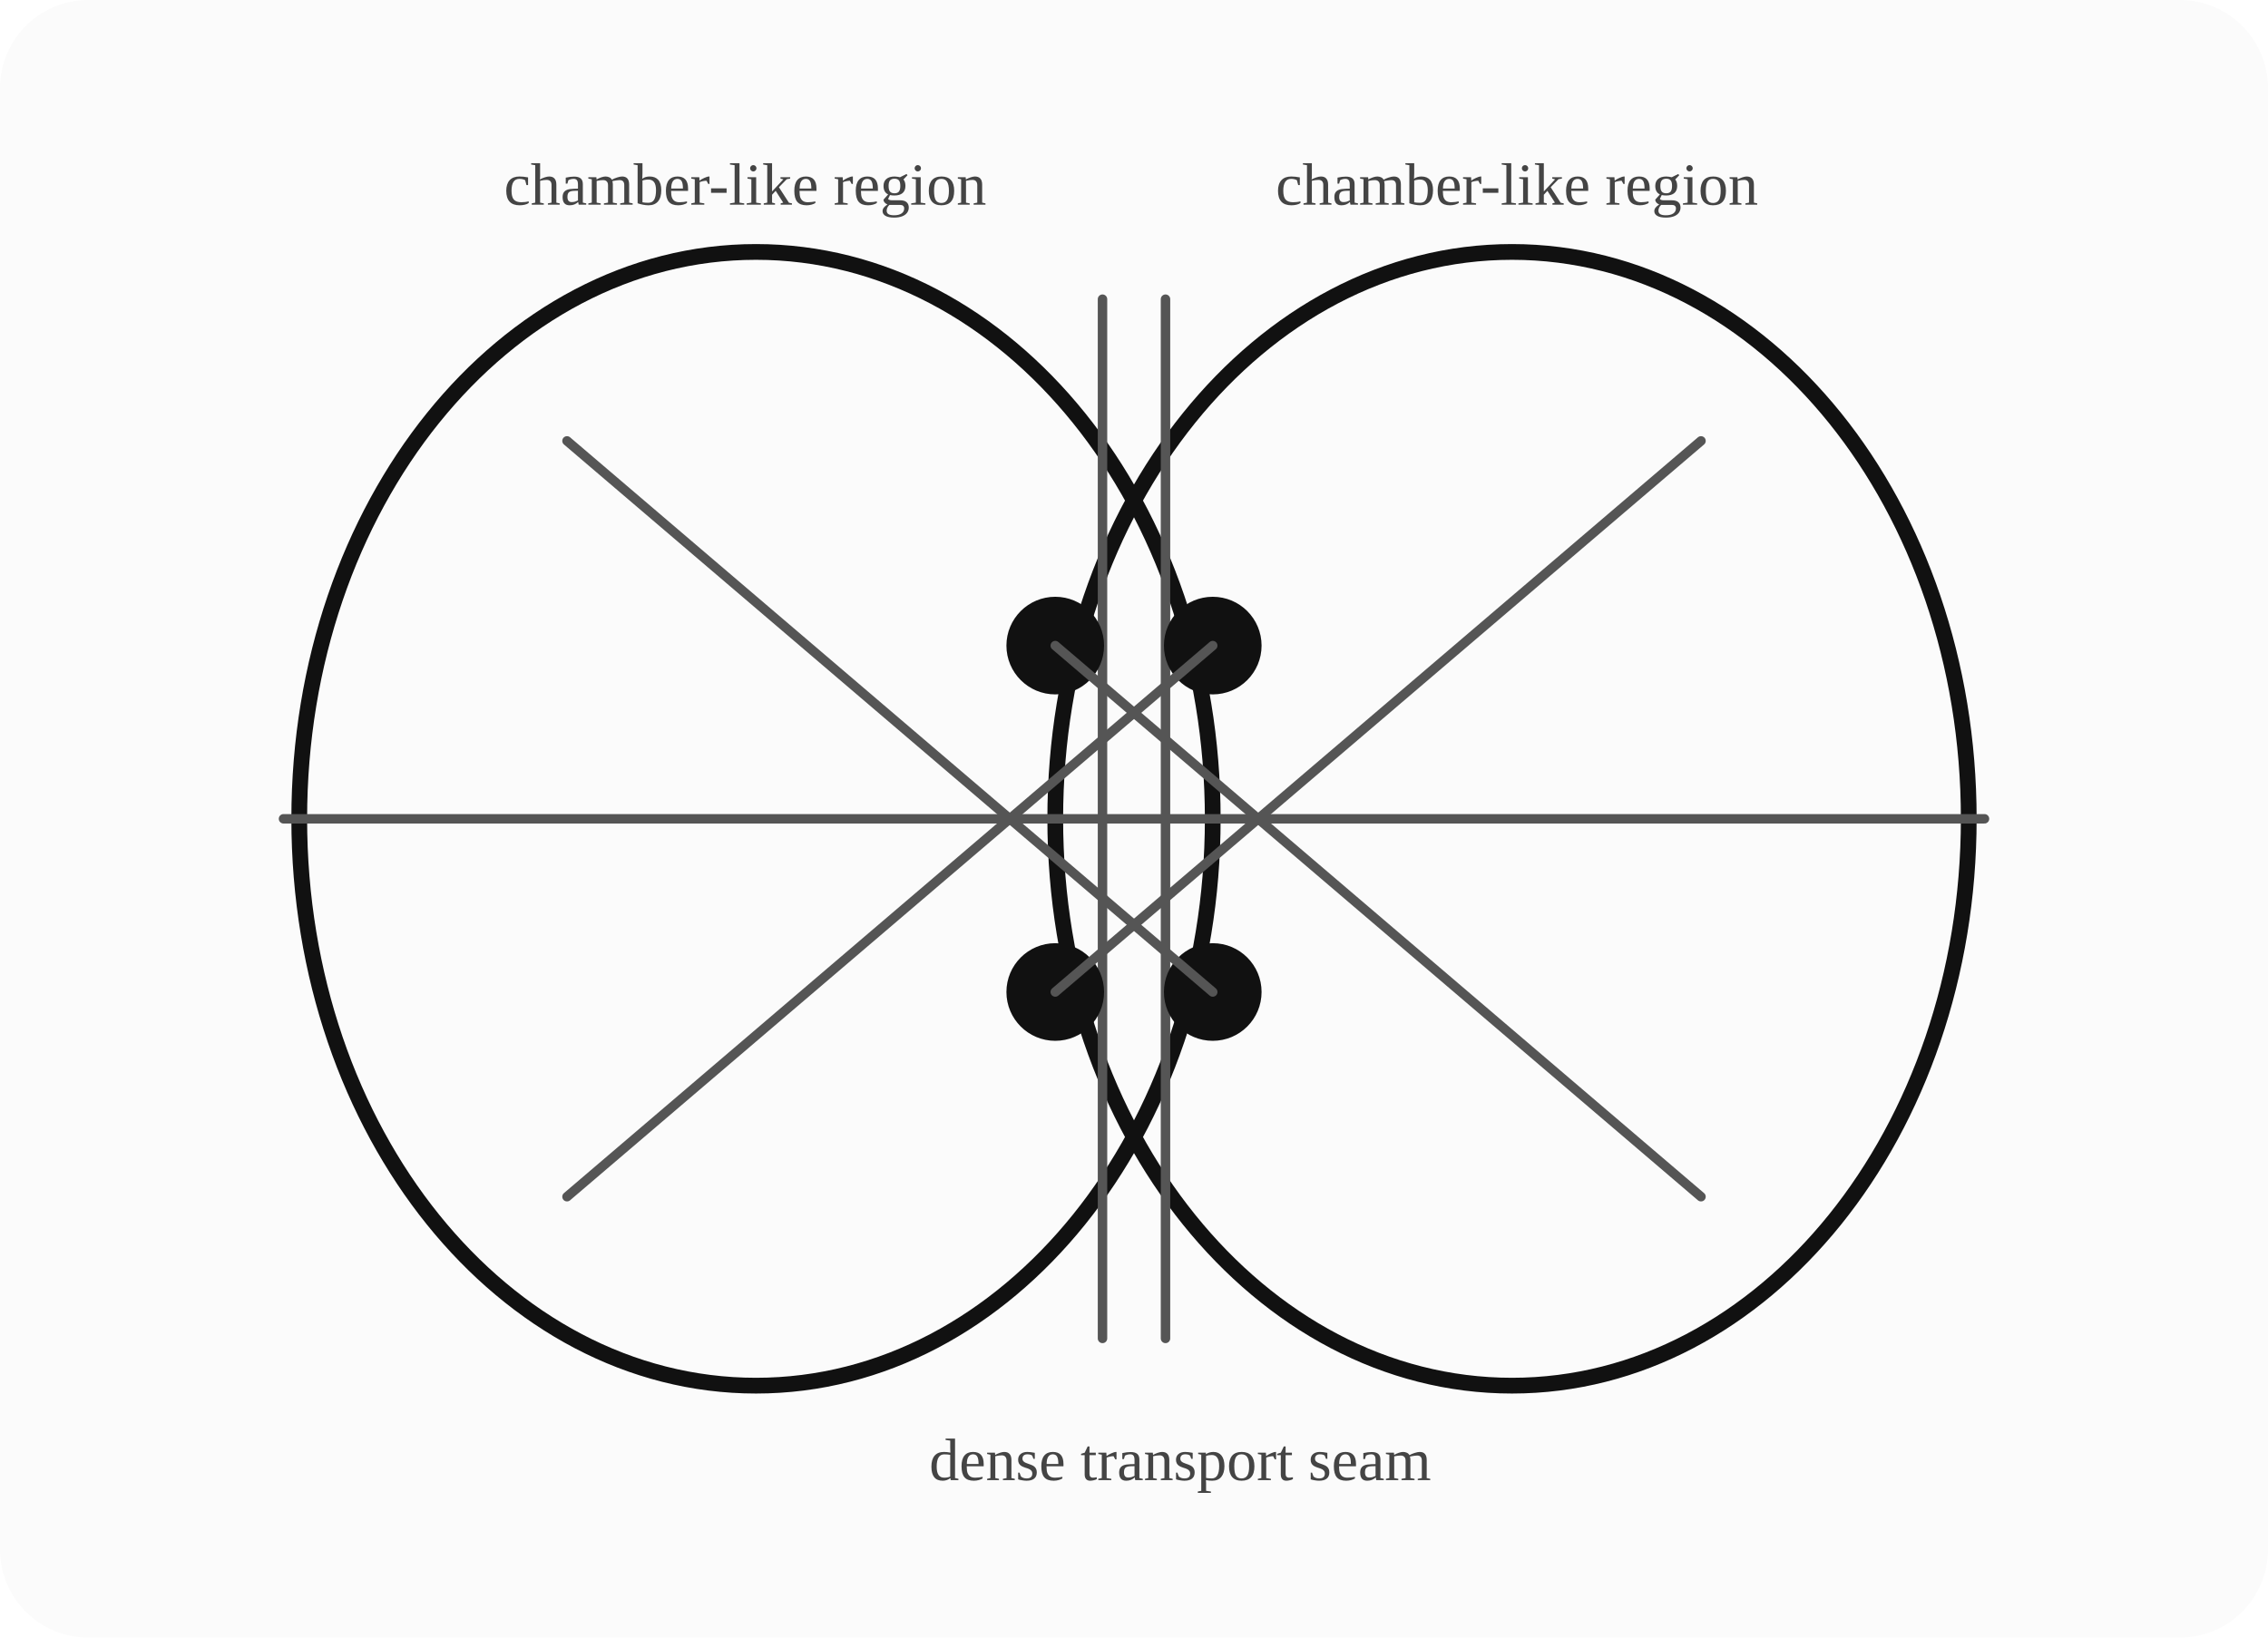
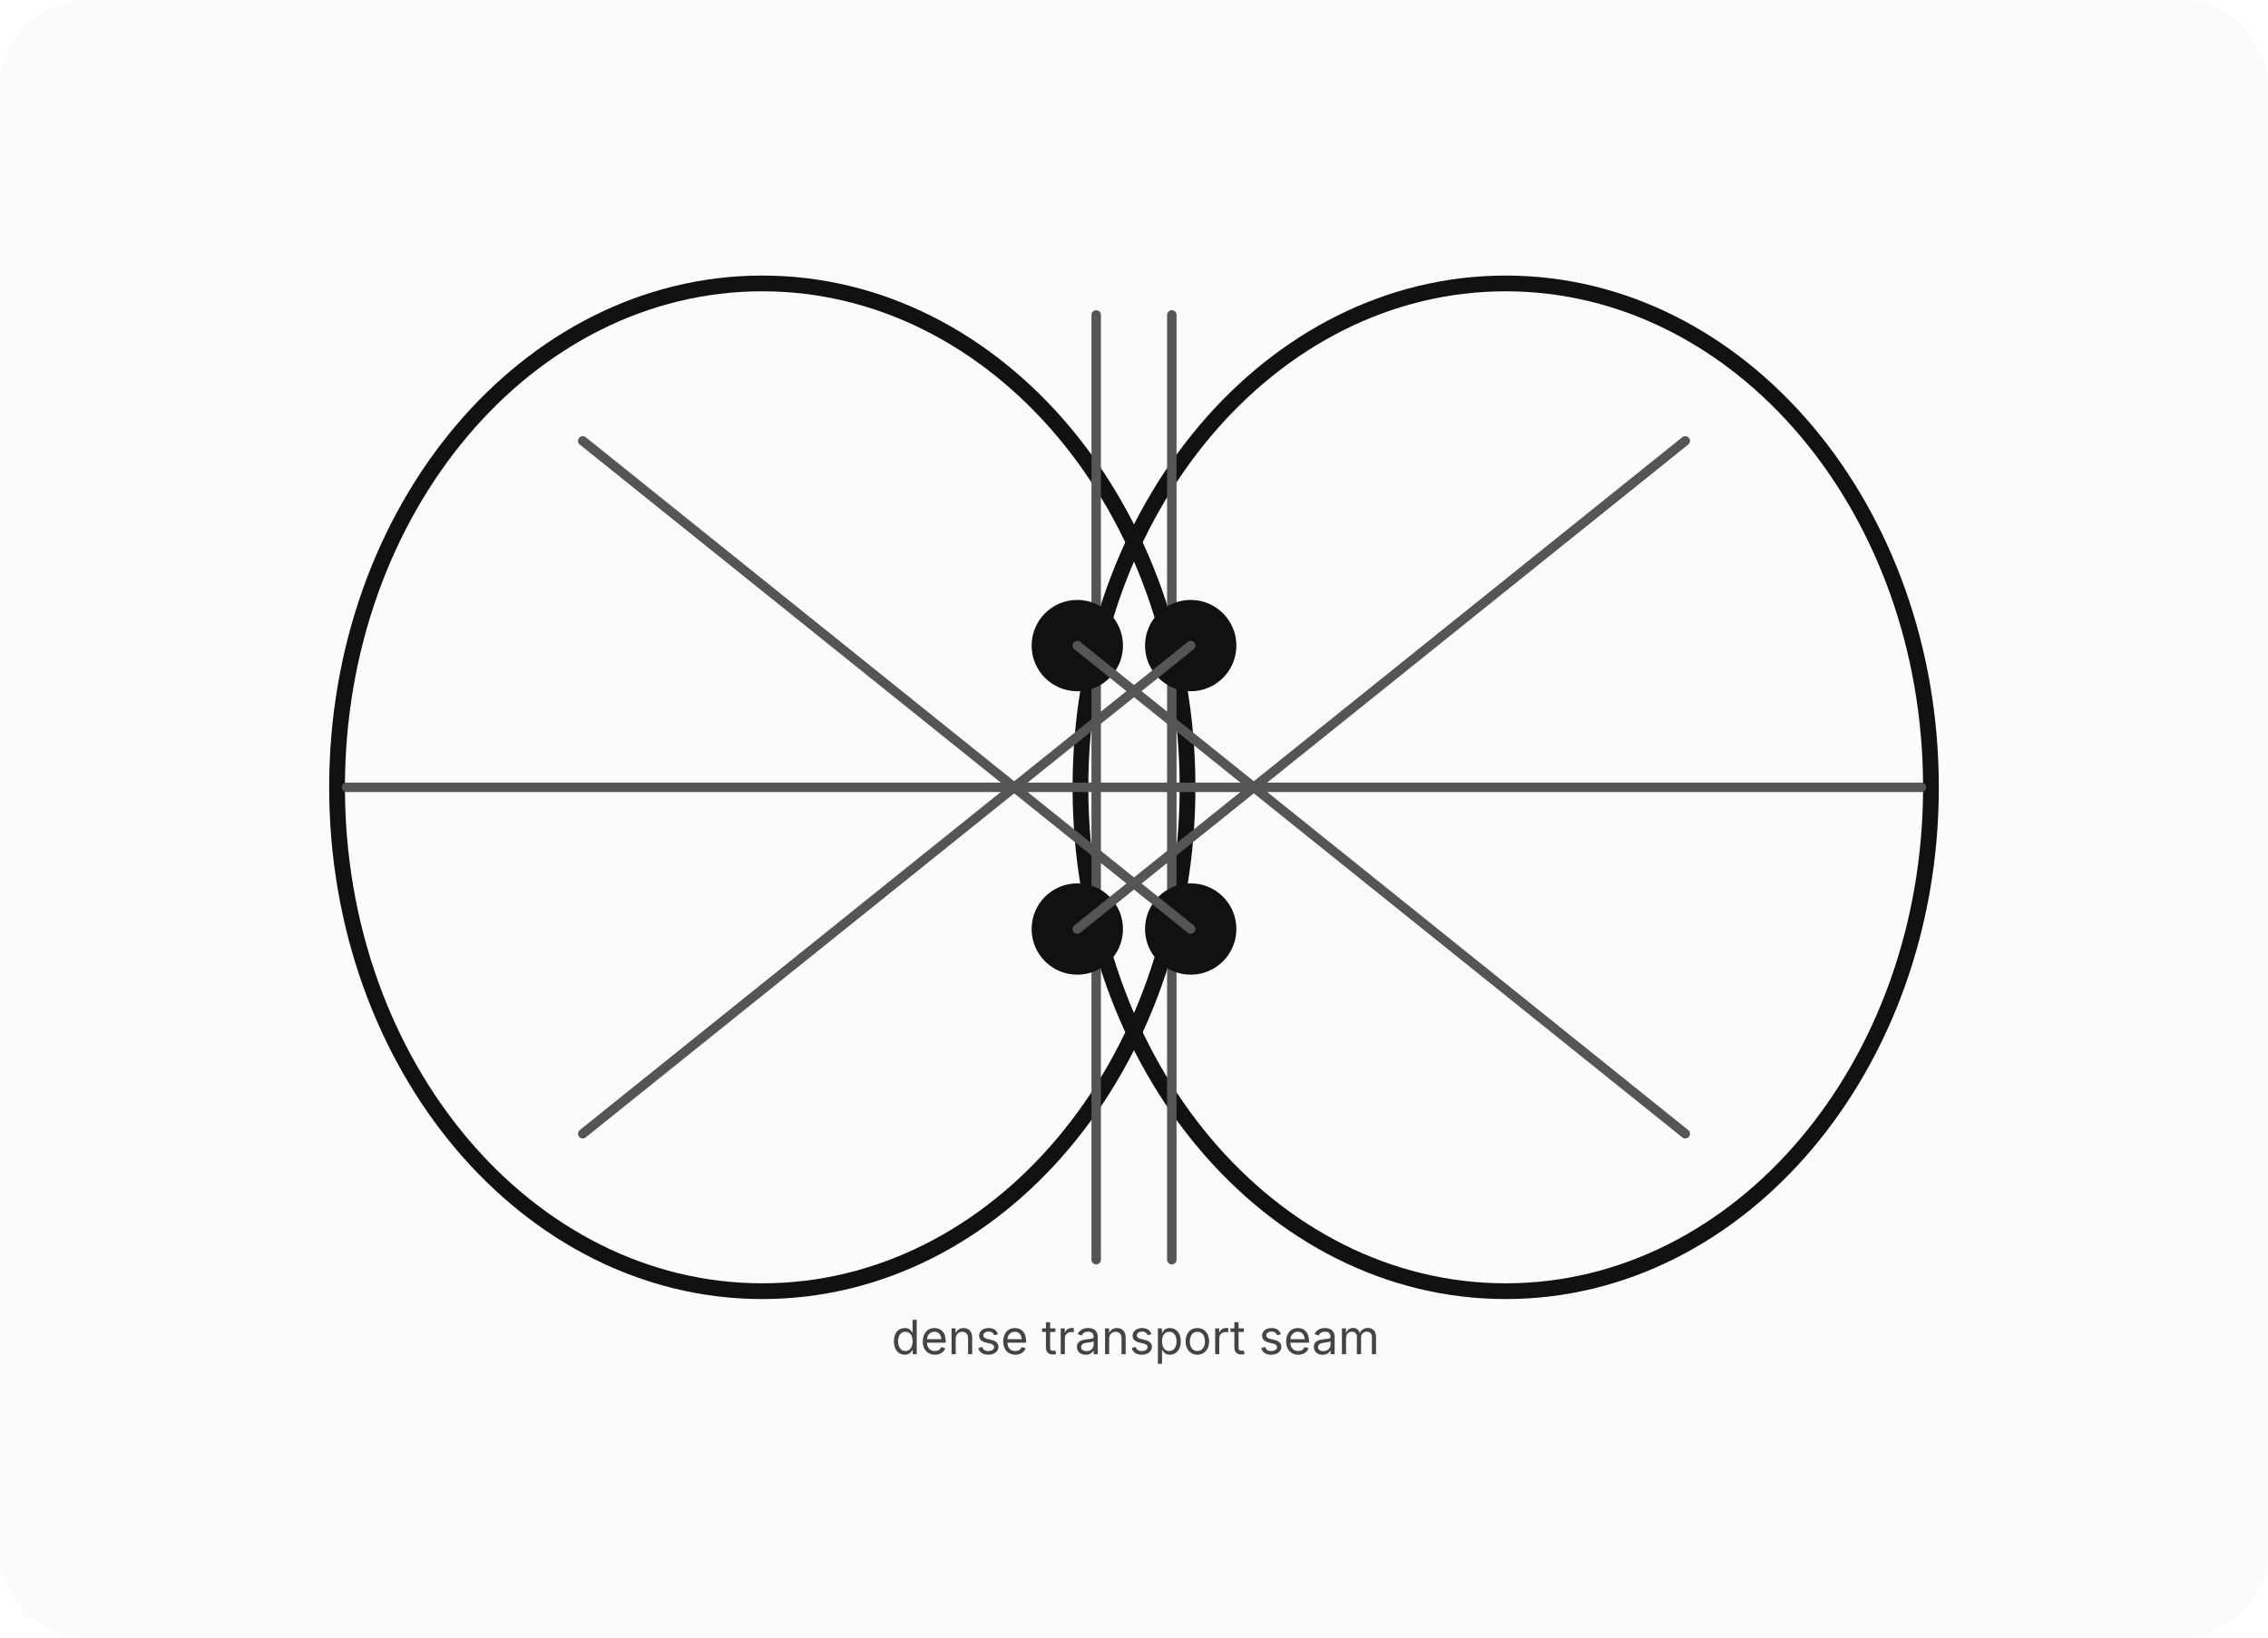
<svg xmlns="http://www.w3.org/2000/svg" viewBox="0 0 720 520" role="img">
  <style>
    .bg { fill: #fbfbfb; }
    .line { fill: none; stroke: #111; stroke-width: 5; stroke-linecap: round; stroke-linejoin: round; }
    .thin { fill: none; stroke: #555; stroke-width: 3; stroke-linecap: round; stroke-linejoin: round; }
    .dash { fill: none; stroke: #777; stroke-width: 3; stroke-dasharray: 9 8; stroke-linecap: round; stroke-linejoin: round; }
    .soft { fill: #f1f1f1; stroke: #555; stroke-width: 3; }
    .mem { fill: none; stroke: #777; stroke-width: 34; stroke-linecap: round; }
    .node { fill: #111; stroke: #111; stroke-width: 3; }
    .open { fill: #fbfbfb; stroke: #111; stroke-width: 5; }
-     .accent { fill: #dcdcdc; stroke: #111; stroke-width: 4; }
-     .label { font-family: system-ui, -apple-system, BlinkMacSystemFont, "Segoe UI", sans-serif; font-size: 24px; fill: #222; }
-     .small { font-size: 19px; fill: #444; }
-     .tiny { font-size: 16px; fill: #444; }
+     .accent { fill: #e7e7e7; stroke: #111; stroke-width: 4; opacity: 0.85; }
+     .label { font-family: system-ui, -apple-system, BlinkMacSystemFont, "Segoe UI", sans-serif; font-size: 19px; fill: #222; }
+     .small { font-family: system-ui, -apple-system, BlinkMacSystemFont, "Segoe UI", sans-serif; font-size: 15px; fill: #444; }
+     .tag { fill: rgba(255,255,255,0.82); stroke: rgba(0,0,0,0.08); stroke-width: 1; }
  </style>
  <rect class="bg" x="0" y="0" width="720" height="520" rx="28" />
-   <ellipse class="line" cx="240" cy="260" rx="145" ry="180" />
-   <ellipse class="line" cx="480" cy="260" rx="145" ry="180" />
-   <path class="thin" d="M90 260 L630 260" />
-   <path class="thin" d="M350 95 L350 425" />
-   <path class="thin" d="M370 95 L370 425" />
-   <circle class="node" cx="335" cy="205" r="14" />
-   <circle class="node" cx="385" cy="205" r="14" />
-   <circle class="node" cx="335" cy="315" r="14" />
-   <circle class="node" cx="385" cy="315" r="14" />
-   <path class="thin" d="M180 140 L385 315" />
-   <path class="thin" d="M180 380 L385 205" />
-   <path class="thin" d="M540 140 L335 315" />
-   <path class="thin" d="M540 380 L335 205" />
-   <text class="small" x="160" y="65">chamber-like region</text>
-   <text class="small" x="405" y="65">chamber-like region</text>
-   <text class="small" x="295" y="470">dense transport seam</text>
+   <ellipse class="line" cx="242" cy="250" rx="135" ry="160" />
+   <ellipse class="line" cx="478" cy="250" rx="135" ry="160" />
+   <path class="thin" d="M110 250 L610 250" />
+   <path class="thin" d="M348 100 L348 400" />
+   <path class="thin" d="M372 100 L372 400" />
+   <circle class="node" cx="342" cy="205" r="13" />
+   <circle class="node" cx="378" cy="205" r="13" />
+   <circle class="node" cx="342" cy="295" r="13" />
+   <circle class="node" cx="378" cy="295" r="13" />
+   <path class="thin" d="M185 140 L378 295" />
+   <path class="thin" d="M185 360 L378 205" />
+   <path class="thin" d="M535 140 L342 295" />
+   <path class="thin" d="M535 360 L342 205" />
+   <text class="small" x="283" y="430">dense transport seam</text>
</svg>
